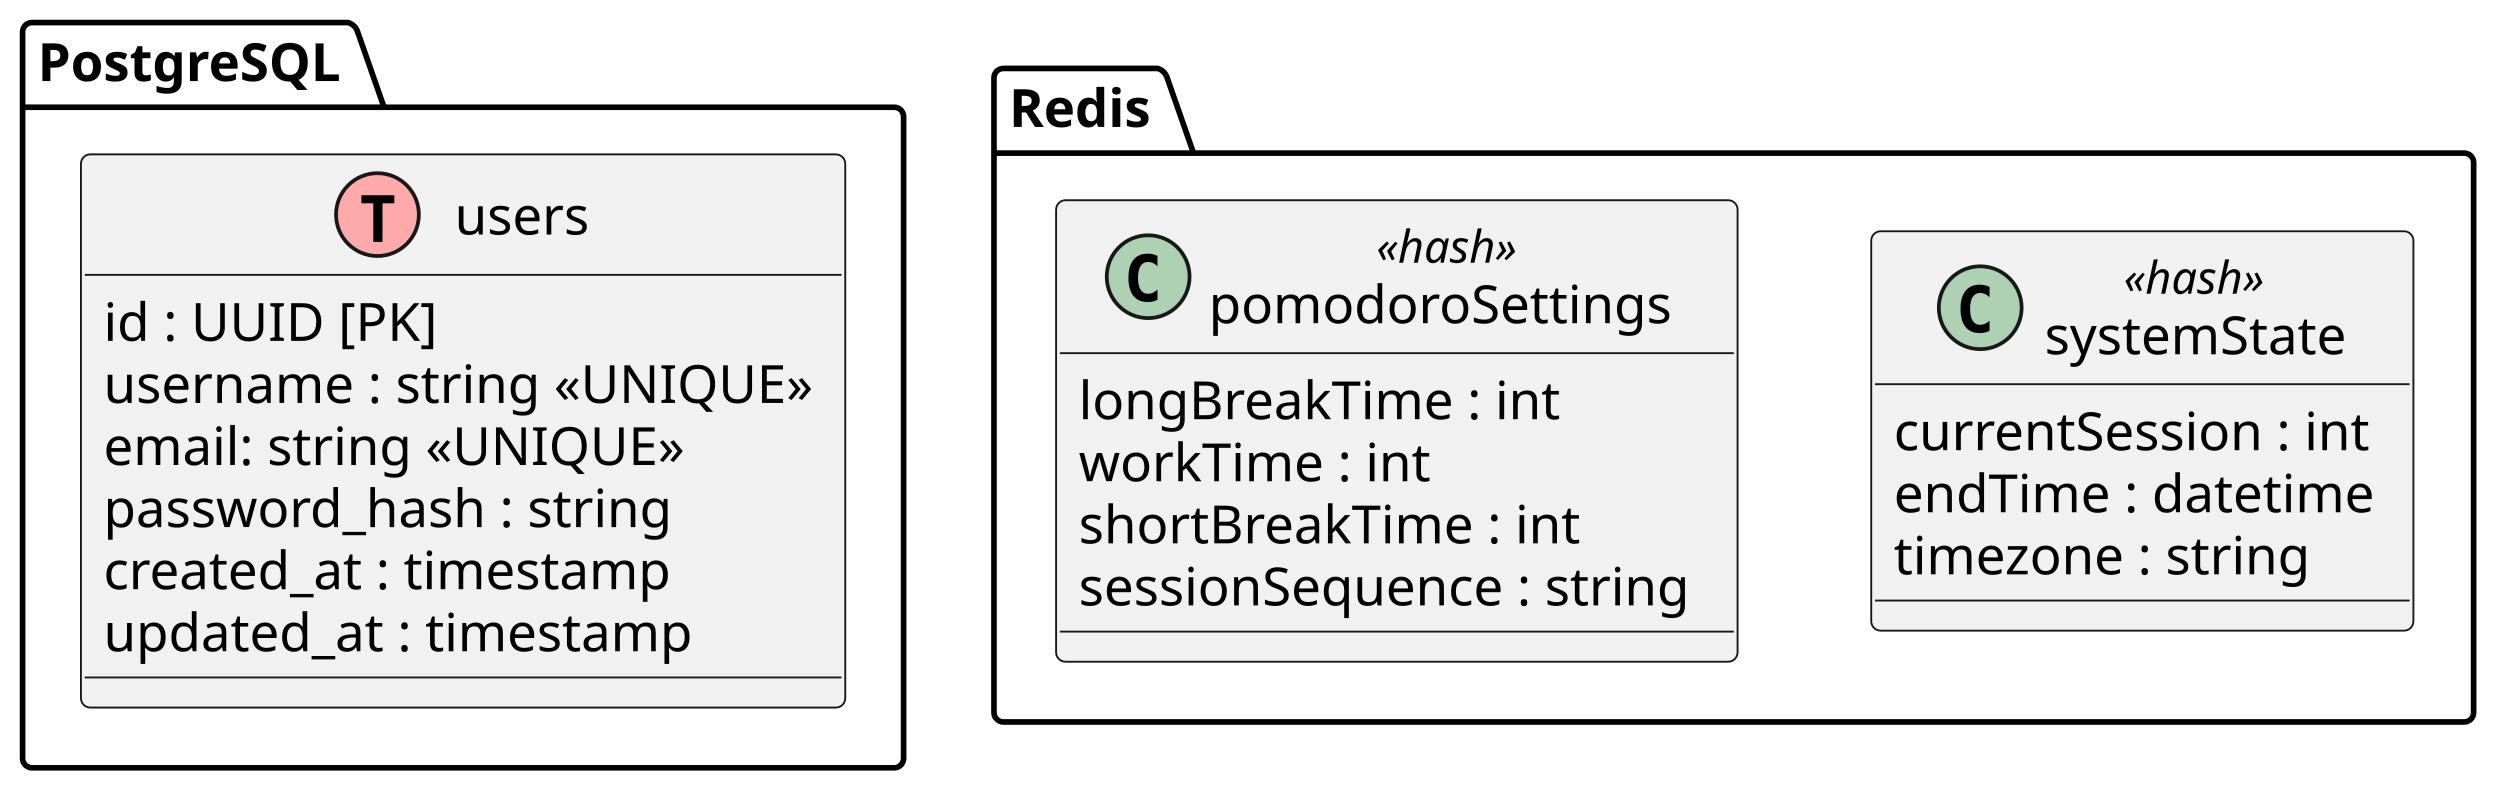
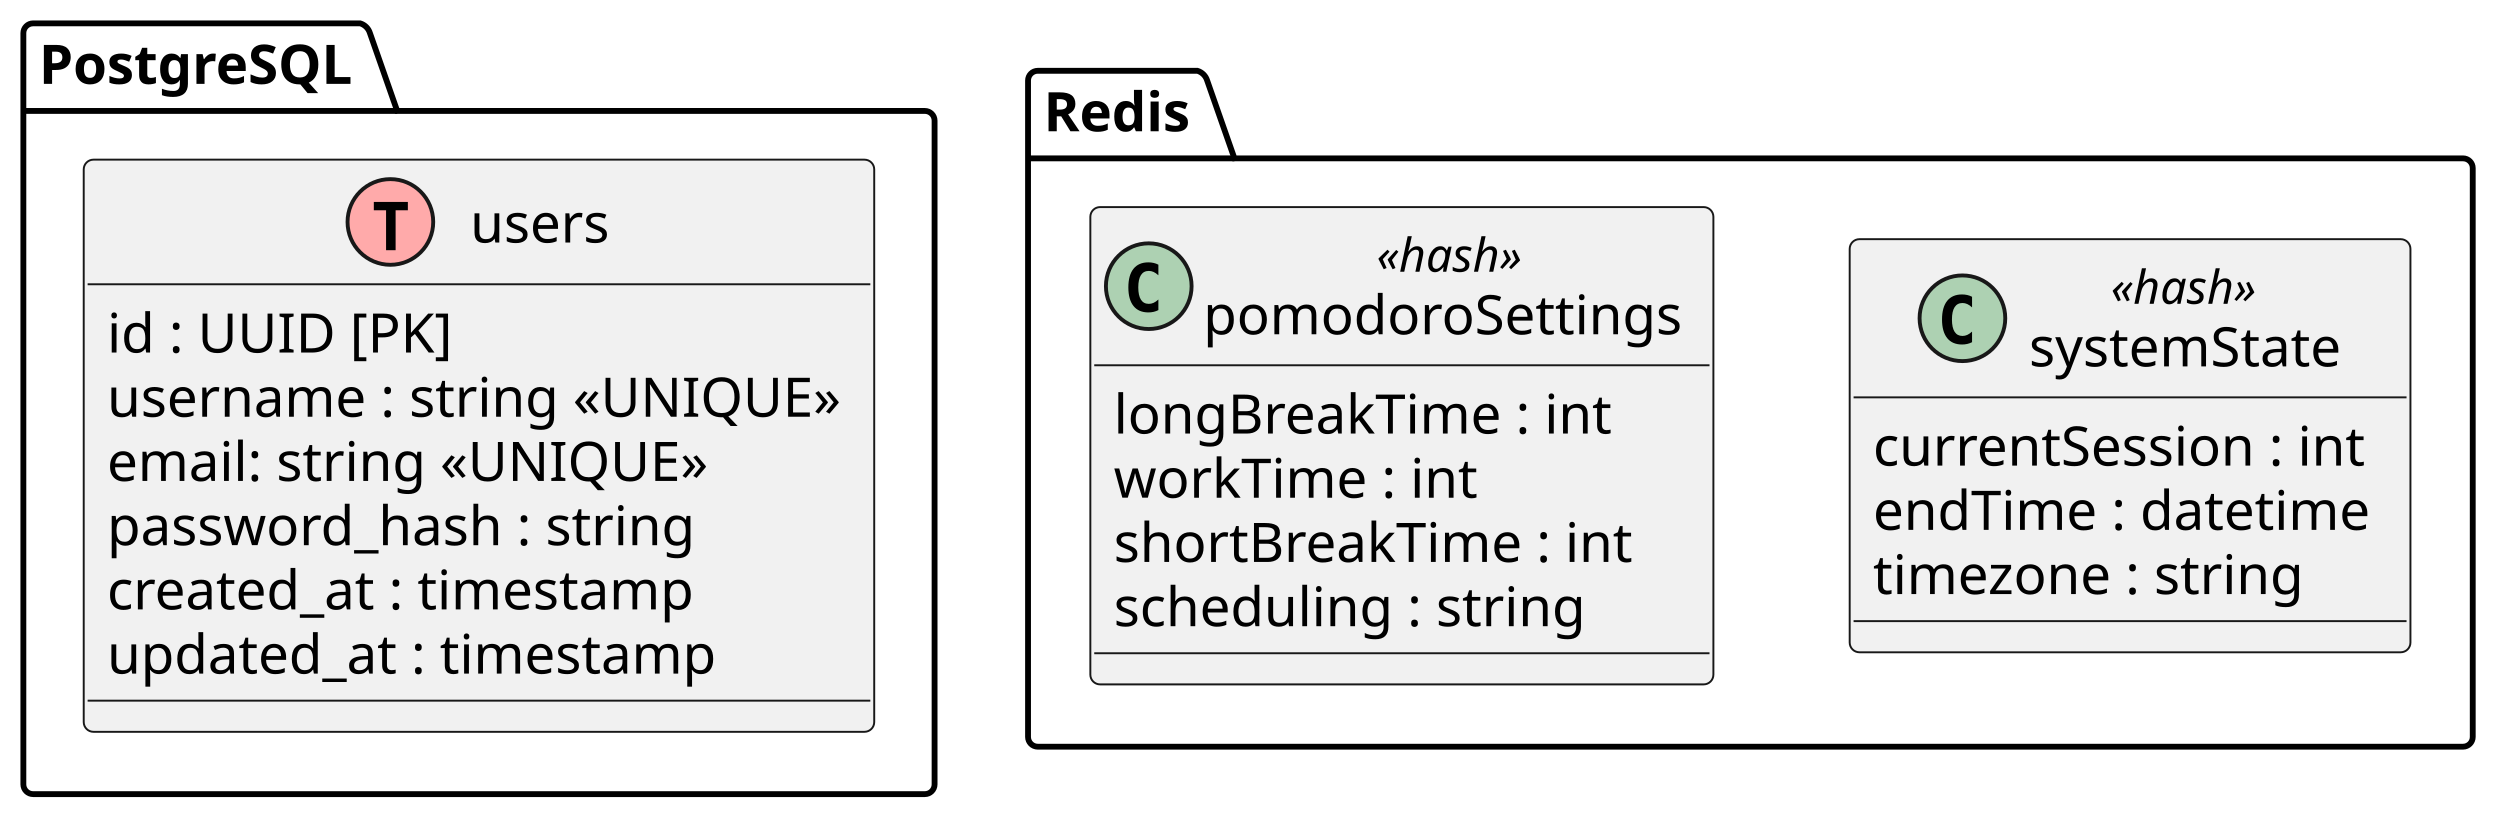
- <svg xmlns="http://www.w3.org/2000/svg" contentStyleType="text/css" height="210px" preserveAspectRatio="none" style="width:664px;height:210px;background:#FFFFFF;" version="1.1" viewBox="0 0 664 210" width="664px" zoomAndPan="magnify">
+ <svg xmlns="http://www.w3.org/2000/svg" contentStyleType="text/css" height="210px" preserveAspectRatio="none" style="width:642px;height:210px;background:#FFFFFF;" version="1.1" viewBox="0 0 642 210" width="642px" zoomAndPan="magnify">
  <defs />
  <g>
    <g id="cluster_PostgreSQL">
      <path d="M8.5,6 L92.5,6 A3.75,3.75 0 0 1 95,8.5 L102,28.488 L237.5,28.488 A2.5,2.5 0 0 1 240,30.988 L240,201.43 A2.5,2.5 0 0 1 237.5,203.93 L8.5,203.93 A2.5,2.5 0 0 1 6,201.43 L6,8.5 A2.5,2.5 0 0 1 8.5,6 " fill="none" style="stroke:#000000;stroke-width:1.5;" />
      <line style="stroke:#000000;stroke-width:1.5;" x1="6" x2="102" y1="28.488" y2="28.488" />
      <text fill="#000000" font-family="sans-serif" font-size="14" font-weight="bold" lengthAdjust="spacing" textLength="83" x="10" y="21.535">PostgreSQL</text>
    </g>
    <g id="cluster_Redis">
-       <path d="M266.5,18.18 L307.5,18.18 A3.75,3.75 0 0 1 310,20.68 L317,40.668 L654.5,40.668 A2.5,2.5 0 0 1 657,43.168 L657,189.25 A2.5,2.5 0 0 1 654.5,191.75 L266.5,191.75 A2.5,2.5 0 0 1 264,189.25 L264,20.68 A2.5,2.5 0 0 1 266.5,18.18 " fill="none" style="stroke:#000000;stroke-width:1.5;" />
+       <path d="M266.5,18.18 L307.5,18.18 A3.75,3.75 0 0 1 310,20.68 L317,40.668 L632.5,40.668 A2.5,2.5 0 0 1 635,43.168 L635,189.25 A2.5,2.5 0 0 1 632.5,191.75 L266.5,191.75 A2.5,2.5 0 0 1 264,189.25 L264,20.68 A2.5,2.5 0 0 1 266.5,18.18 " fill="none" style="stroke:#000000;stroke-width:1.5;" />
      <line style="stroke:#000000;stroke-width:1.5;" x1="264" x2="317" y1="40.668" y2="40.668" />
      <text fill="#000000" font-family="sans-serif" font-size="14" font-weight="bold" lengthAdjust="spacing" textLength="40" x="268" y="33.715">Redis</text>
    </g>
    <g id="elem_users">
      <rect codeLine="5" fill="#F1F1F1" height="146.93" id="users" rx="2.5" ry="2.5" style="stroke:#181818;stroke-width:0.5;" width="203" x="21.5" y="41" />
      <ellipse cx="100.25" cy="57" fill="#FFAAAA" rx="11" ry="11" style="stroke:#181818;stroke-width:1.0;" />
      <path d="M101.592,64.25 L99.143,64.25 L99.143,53.998 L95.997,53.998 L95.997,51.857 L104.738,51.857 L104.738,53.998 L101.592,53.998 Z " fill="#000000" />
      <text fill="#000000" font-family="sans-serif" font-size="14" lengthAdjust="spacing" textLength="37" x="120.75" y="62.291">users</text>
      <line style="stroke:#181818;stroke-width:0.5;" x1="22.5" x2="223.5" y1="73" y2="73" />
      <text fill="#000000" font-family="sans-serif" font-size="14" lengthAdjust="spacing" textLength="90" x="27.5" y="90.535">id : UUID [PK]</text>
      <text fill="#000000" font-family="sans-serif" font-size="14" lengthAdjust="spacing" textLength="191" x="27.5" y="107.023">username : string «UNIQUE»</text>
      <text fill="#000000" font-family="sans-serif" font-size="14" lengthAdjust="spacing" textLength="156" x="27.5" y="123.512">email: string «UNIQUE»</text>
      <text fill="#000000" font-family="sans-serif" font-size="14" lengthAdjust="spacing" textLength="158" x="27.5" y="140">password_hash : string</text>
      <text fill="#000000" font-family="sans-serif" font-size="14" lengthAdjust="spacing" textLength="155" x="27.5" y="156.488">created_at : timestamp</text>
      <text fill="#000000" font-family="sans-serif" font-size="14" lengthAdjust="spacing" textLength="161" x="27.5" y="172.977">updated_at : timestamp</text>
      <line style="stroke:#181818;stroke-width:0.5;" x1="22.5" x2="223.5" y1="179.93" y2="179.93" />
    </g>
    <g id="elem_pomodoroSettings">
-       <rect codeLine="16" fill="#F1F1F1" height="122.574" id="pomodoroSettings" rx="2.5" ry="2.5" style="stroke:#181818;stroke-width:0.5;" width="181" x="280.5" y="53.18" />
-       <ellipse cx="304.95" cy="73.49" fill="#ADD1B2" rx="11" ry="11" style="stroke:#181818;stroke-width:1.0;" />
-       <path d="M307.423,79.634 Q306.842,79.932 306.203,80.082 Q305.564,80.231 304.858,80.231 Q302.351,80.231 301.031,78.579 Q299.712,76.928 299.712,73.806 Q299.712,70.677 301.031,69.025 Q302.351,67.373 304.858,67.373 Q305.564,67.373 306.211,67.523 Q306.859,67.672 307.423,67.971 L307.423,70.694 Q306.792,70.113 306.199,69.843 Q305.605,69.573 304.974,69.573 Q303.63,69.573 302.945,70.64 Q302.26,71.706 302.26,73.806 Q302.26,75.898 302.945,76.965 Q303.63,78.032 304.974,78.032 Q305.605,78.032 306.199,77.762 Q306.792,77.492 307.423,76.911 Z " fill="#000000" />
-       <text fill="#000000" font-family="sans-serif" font-size="12" font-style="italic" lengthAdjust="spacing" textLength="39" x="365.55" y="69.782">«hash»</text>
-       <text fill="#000000" font-family="sans-serif" font-size="14" lengthAdjust="spacing" textLength="128" x="321.05" y="85.848">pomodoroSettings</text>
-       <line style="stroke:#181818;stroke-width:0.5;" x1="281.5" x2="460.5" y1="93.801" y2="93.801" />
-       <text fill="#000000" font-family="sans-serif" font-size="14" lengthAdjust="spacing" textLength="133" x="286.5" y="111.336">longBreakTime : int</text>
-       <text fill="#000000" font-family="sans-serif" font-size="14" lengthAdjust="spacing" textLength="98" x="286.5" y="127.825">workTime : int</text>
-       <text fill="#000000" font-family="sans-serif" font-size="14" lengthAdjust="spacing" textLength="138" x="286.5" y="144.313">shortBreakTime : int</text>
-       <text fill="#000000" font-family="sans-serif" font-size="14" lengthAdjust="spacing" textLength="169" x="286.5" y="160.801">sessionSequence : string</text>
-       <line style="stroke:#181818;stroke-width:0.5;" x1="281.5" x2="460.5" y1="167.754" y2="167.754" />
+       <rect codeLine="16" fill="#F1F1F1" height="122.574" id="pomodoroSettings" rx="2.5" ry="2.5" style="stroke:#181818;stroke-width:0.5;" width="160" x="280" y="53.18" />
+       <ellipse cx="295" cy="73.49" fill="#ADD1B2" rx="11" ry="11" style="stroke:#181818;stroke-width:1.0;" />
+       <path d="M297.473,79.634 Q296.892,79.932 296.253,80.082 Q295.614,80.231 294.908,80.231 Q292.401,80.231 291.082,78.579 Q289.762,76.928 289.762,73.806 Q289.762,70.677 291.082,69.025 Q292.401,67.373 294.908,67.373 Q295.614,67.373 296.261,67.523 Q296.909,67.672 297.473,67.971 L297.473,70.694 Q296.842,70.113 296.249,69.843 Q295.655,69.573 295.024,69.573 Q293.68,69.573 292.995,70.64 Q292.31,71.706 292.31,73.806 Q292.31,75.898 292.995,76.965 Q293.68,78.032 295.024,78.032 Q295.655,78.032 296.249,77.762 Q296.842,77.492 297.473,76.911 Z " fill="#000000" />
+       <text fill="#000000" font-family="sans-serif" font-size="12" font-style="italic" lengthAdjust="spacing" textLength="39" x="353.5" y="69.782">«hash»</text>
+       <text fill="#000000" font-family="sans-serif" font-size="14" lengthAdjust="spacing" textLength="128" x="309" y="85.848">pomodoroSettings</text>
+       <line style="stroke:#181818;stroke-width:0.5;" x1="281" x2="439" y1="93.801" y2="93.801" />
+       <text fill="#000000" font-family="sans-serif" font-size="14" lengthAdjust="spacing" textLength="133" x="286" y="111.336">longBreakTime : int</text>
+       <text fill="#000000" font-family="sans-serif" font-size="14" lengthAdjust="spacing" textLength="98" x="286" y="127.825">workTime : int</text>
+       <text fill="#000000" font-family="sans-serif" font-size="14" lengthAdjust="spacing" textLength="138" x="286" y="144.313">shortBreakTime : int</text>
+       <text fill="#000000" font-family="sans-serif" font-size="14" lengthAdjust="spacing" textLength="127" x="286" y="160.801">scheduling : string</text>
+       <line style="stroke:#181818;stroke-width:0.5;" x1="281" x2="439" y1="167.754" y2="167.754" />
    </g>
    <g id="elem_systemState">
-       <rect codeLine="23" fill="#F1F1F1" height="106.086" id="systemState" rx="2.5" ry="2.5" style="stroke:#181818;stroke-width:0.5;" width="144" x="497" y="61.42" />
-       <ellipse cx="525.95" cy="81.731" fill="#ADD1B2" rx="11" ry="11" style="stroke:#181818;stroke-width:1.0;" />
-       <path d="M528.423,87.874 Q527.842,88.172 527.203,88.322 Q526.564,88.471 525.858,88.471 Q523.351,88.471 522.032,86.819 Q520.712,85.168 520.712,82.046 Q520.712,78.917 522.032,77.265 Q523.351,75.613 525.858,75.613 Q526.564,75.613 527.211,75.763 Q527.859,75.912 528.423,76.211 L528.423,78.934 Q527.792,78.353 527.199,78.083 Q526.605,77.813 525.974,77.813 Q524.63,77.813 523.945,78.88 Q523.26,79.946 523.26,82.046 Q523.26,84.138 523.945,85.205 Q524.63,86.272 525.974,86.272 Q526.605,86.272 527.199,86.002 Q527.792,85.732 528.423,85.151 Z " fill="#000000" />
-       <text fill="#000000" font-family="sans-serif" font-size="12" font-style="italic" lengthAdjust="spacing" textLength="39" x="564.05" y="78.022">«hash»</text>
-       <text fill="#000000" font-family="sans-serif" font-size="14" lengthAdjust="spacing" textLength="81" x="543.05" y="94.088">systemState</text>
-       <line style="stroke:#181818;stroke-width:0.5;" x1="498" x2="640" y1="102.041" y2="102.041" />
-       <text fill="#000000" font-family="sans-serif" font-size="14" lengthAdjust="spacing" textLength="132" x="503" y="119.576">currentSession : int</text>
-       <text fill="#000000" font-family="sans-serif" font-size="14" lengthAdjust="spacing" textLength="132" x="503" y="136.065">endTime : datetime</text>
-       <text fill="#000000" font-family="sans-serif" font-size="14" lengthAdjust="spacing" textLength="116" x="503" y="152.553">timezone : string</text>
-       <line style="stroke:#181818;stroke-width:0.5;" x1="498" x2="640" y1="159.506" y2="159.506" />
+       <rect codeLine="23" fill="#F1F1F1" height="106.086" id="systemState" rx="2.5" ry="2.5" style="stroke:#181818;stroke-width:0.5;" width="144" x="475" y="61.42" />
+       <ellipse cx="503.95" cy="81.731" fill="#ADD1B2" rx="11" ry="11" style="stroke:#181818;stroke-width:1.0;" />
+       <path d="M506.423,87.874 Q505.842,88.172 505.203,88.322 Q504.564,88.471 503.858,88.471 Q501.351,88.471 500.031,86.819 Q498.712,85.168 498.712,82.046 Q498.712,78.917 500.031,77.265 Q501.351,75.613 503.858,75.613 Q504.564,75.613 505.211,75.763 Q505.859,75.912 506.423,76.211 L506.423,78.934 Q505.792,78.353 505.199,78.083 Q504.605,77.813 503.974,77.813 Q502.63,77.813 501.945,78.88 Q501.26,79.946 501.26,82.046 Q501.26,84.138 501.945,85.205 Q502.63,86.272 503.974,86.272 Q504.605,86.272 505.199,86.002 Q505.792,85.732 506.423,85.151 Z " fill="#000000" />
+       <text fill="#000000" font-family="sans-serif" font-size="12" font-style="italic" lengthAdjust="spacing" textLength="39" x="542.05" y="78.022">«hash»</text>
+       <text fill="#000000" font-family="sans-serif" font-size="14" lengthAdjust="spacing" textLength="81" x="521.05" y="94.088">systemState</text>
+       <line style="stroke:#181818;stroke-width:0.5;" x1="476" x2="618" y1="102.041" y2="102.041" />
+       <text fill="#000000" font-family="sans-serif" font-size="14" lengthAdjust="spacing" textLength="132" x="481" y="119.576">currentSession : int</text>
+       <text fill="#000000" font-family="sans-serif" font-size="14" lengthAdjust="spacing" textLength="132" x="481" y="136.065">endTime : datetime</text>
+       <text fill="#000000" font-family="sans-serif" font-size="14" lengthAdjust="spacing" textLength="116" x="481" y="152.553">timezone : string</text>
+       <line style="stroke:#181818;stroke-width:0.5;" x1="476" x2="618" y1="159.506" y2="159.506" />
    </g>
  </g>
</svg>
